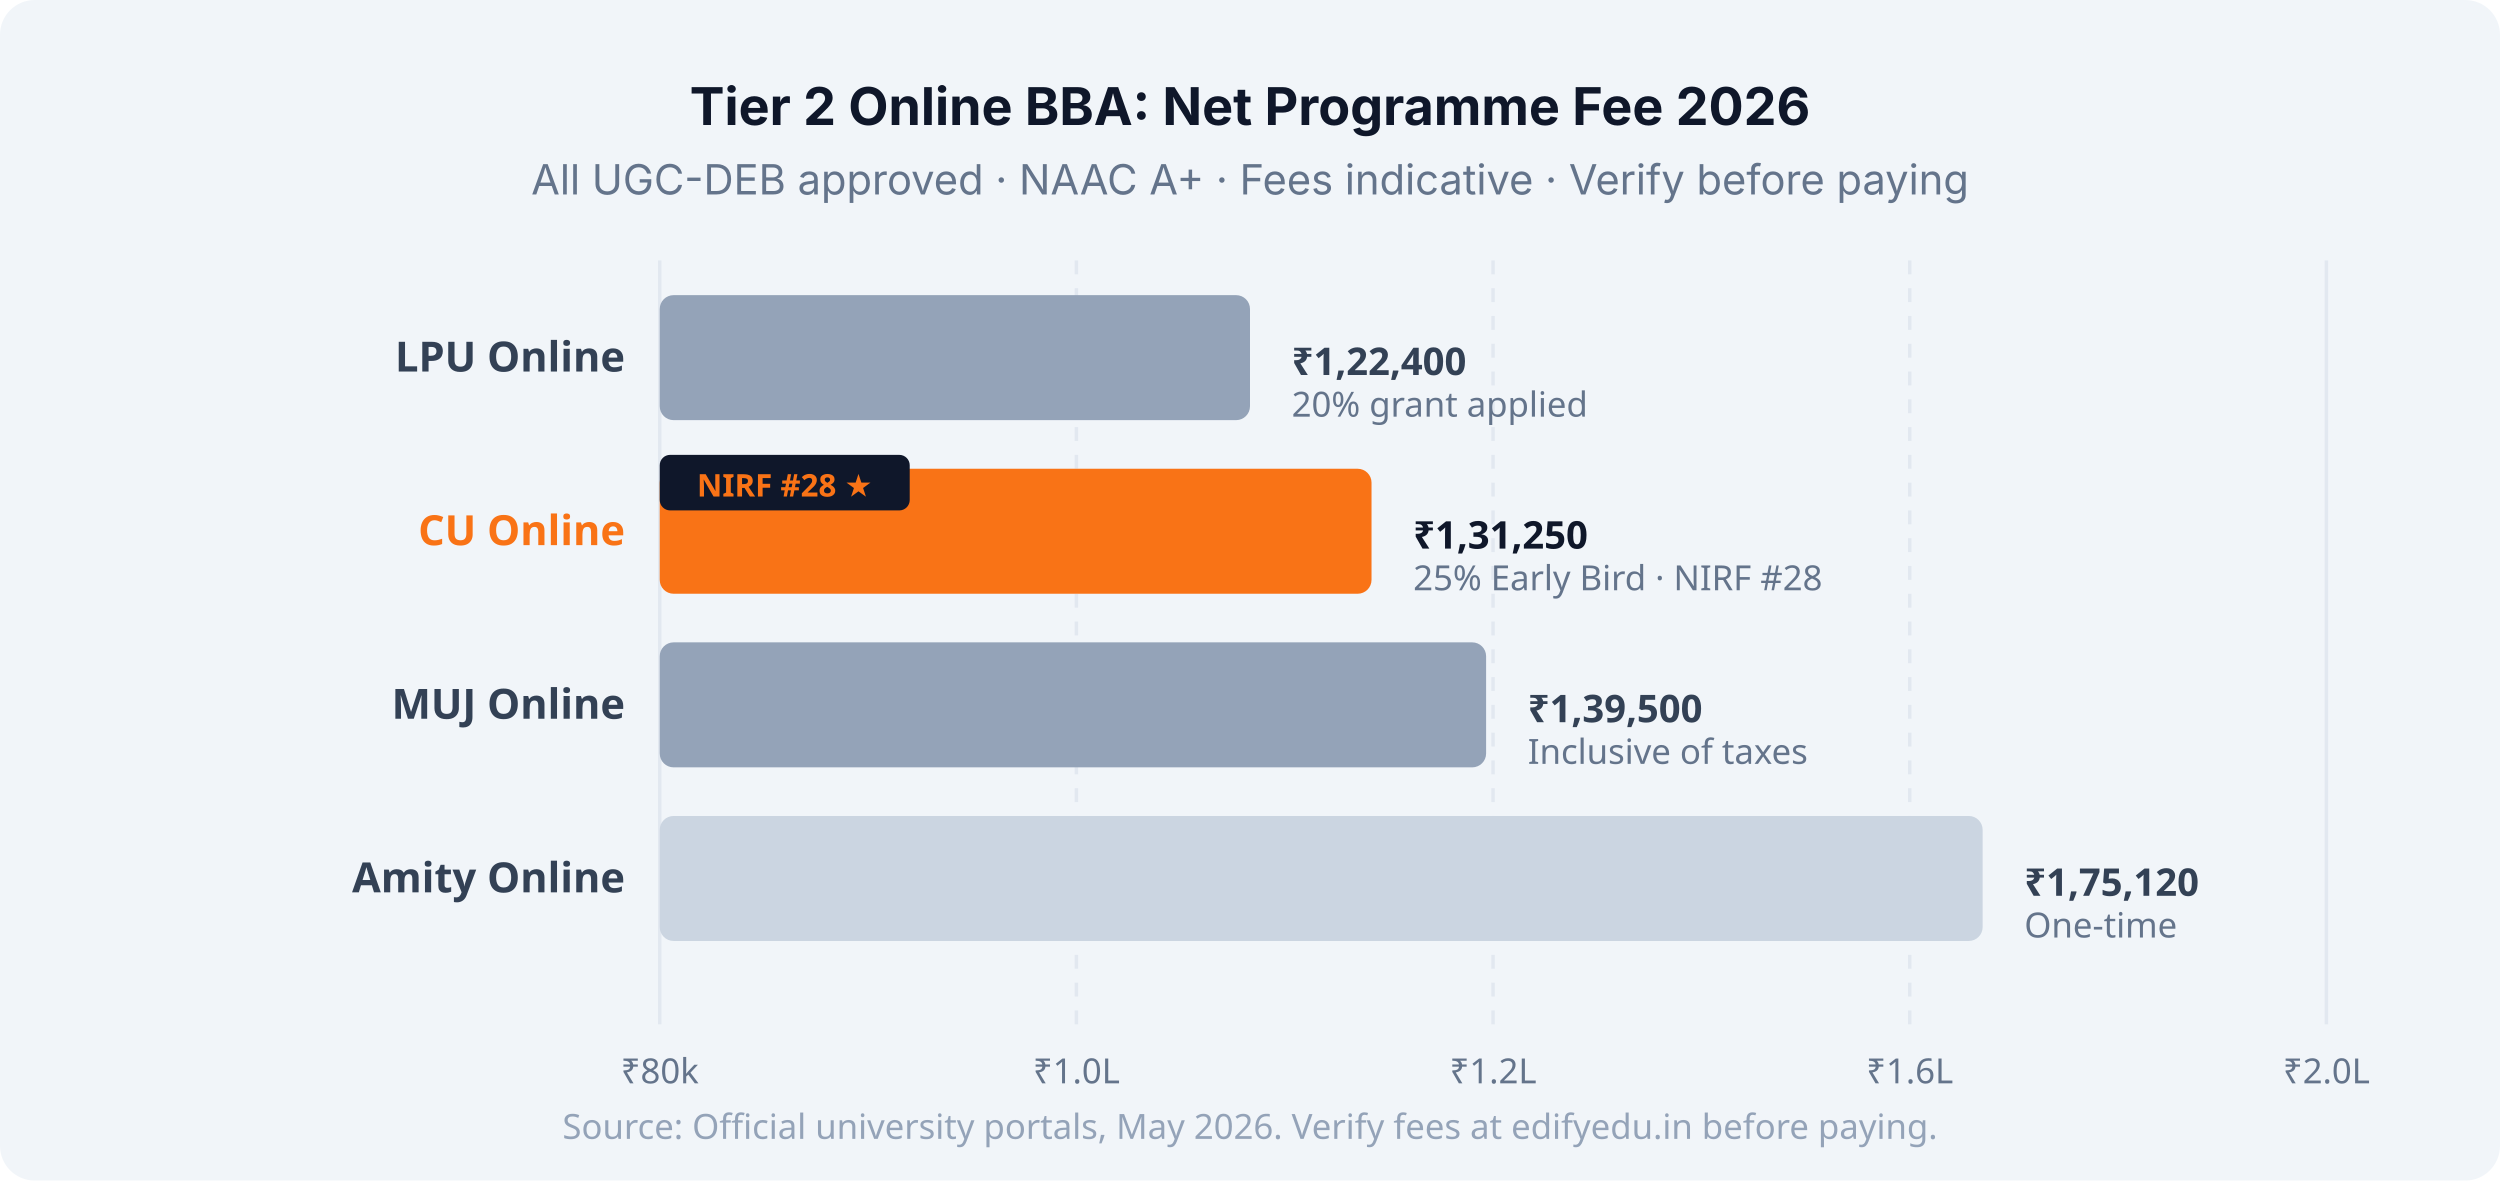
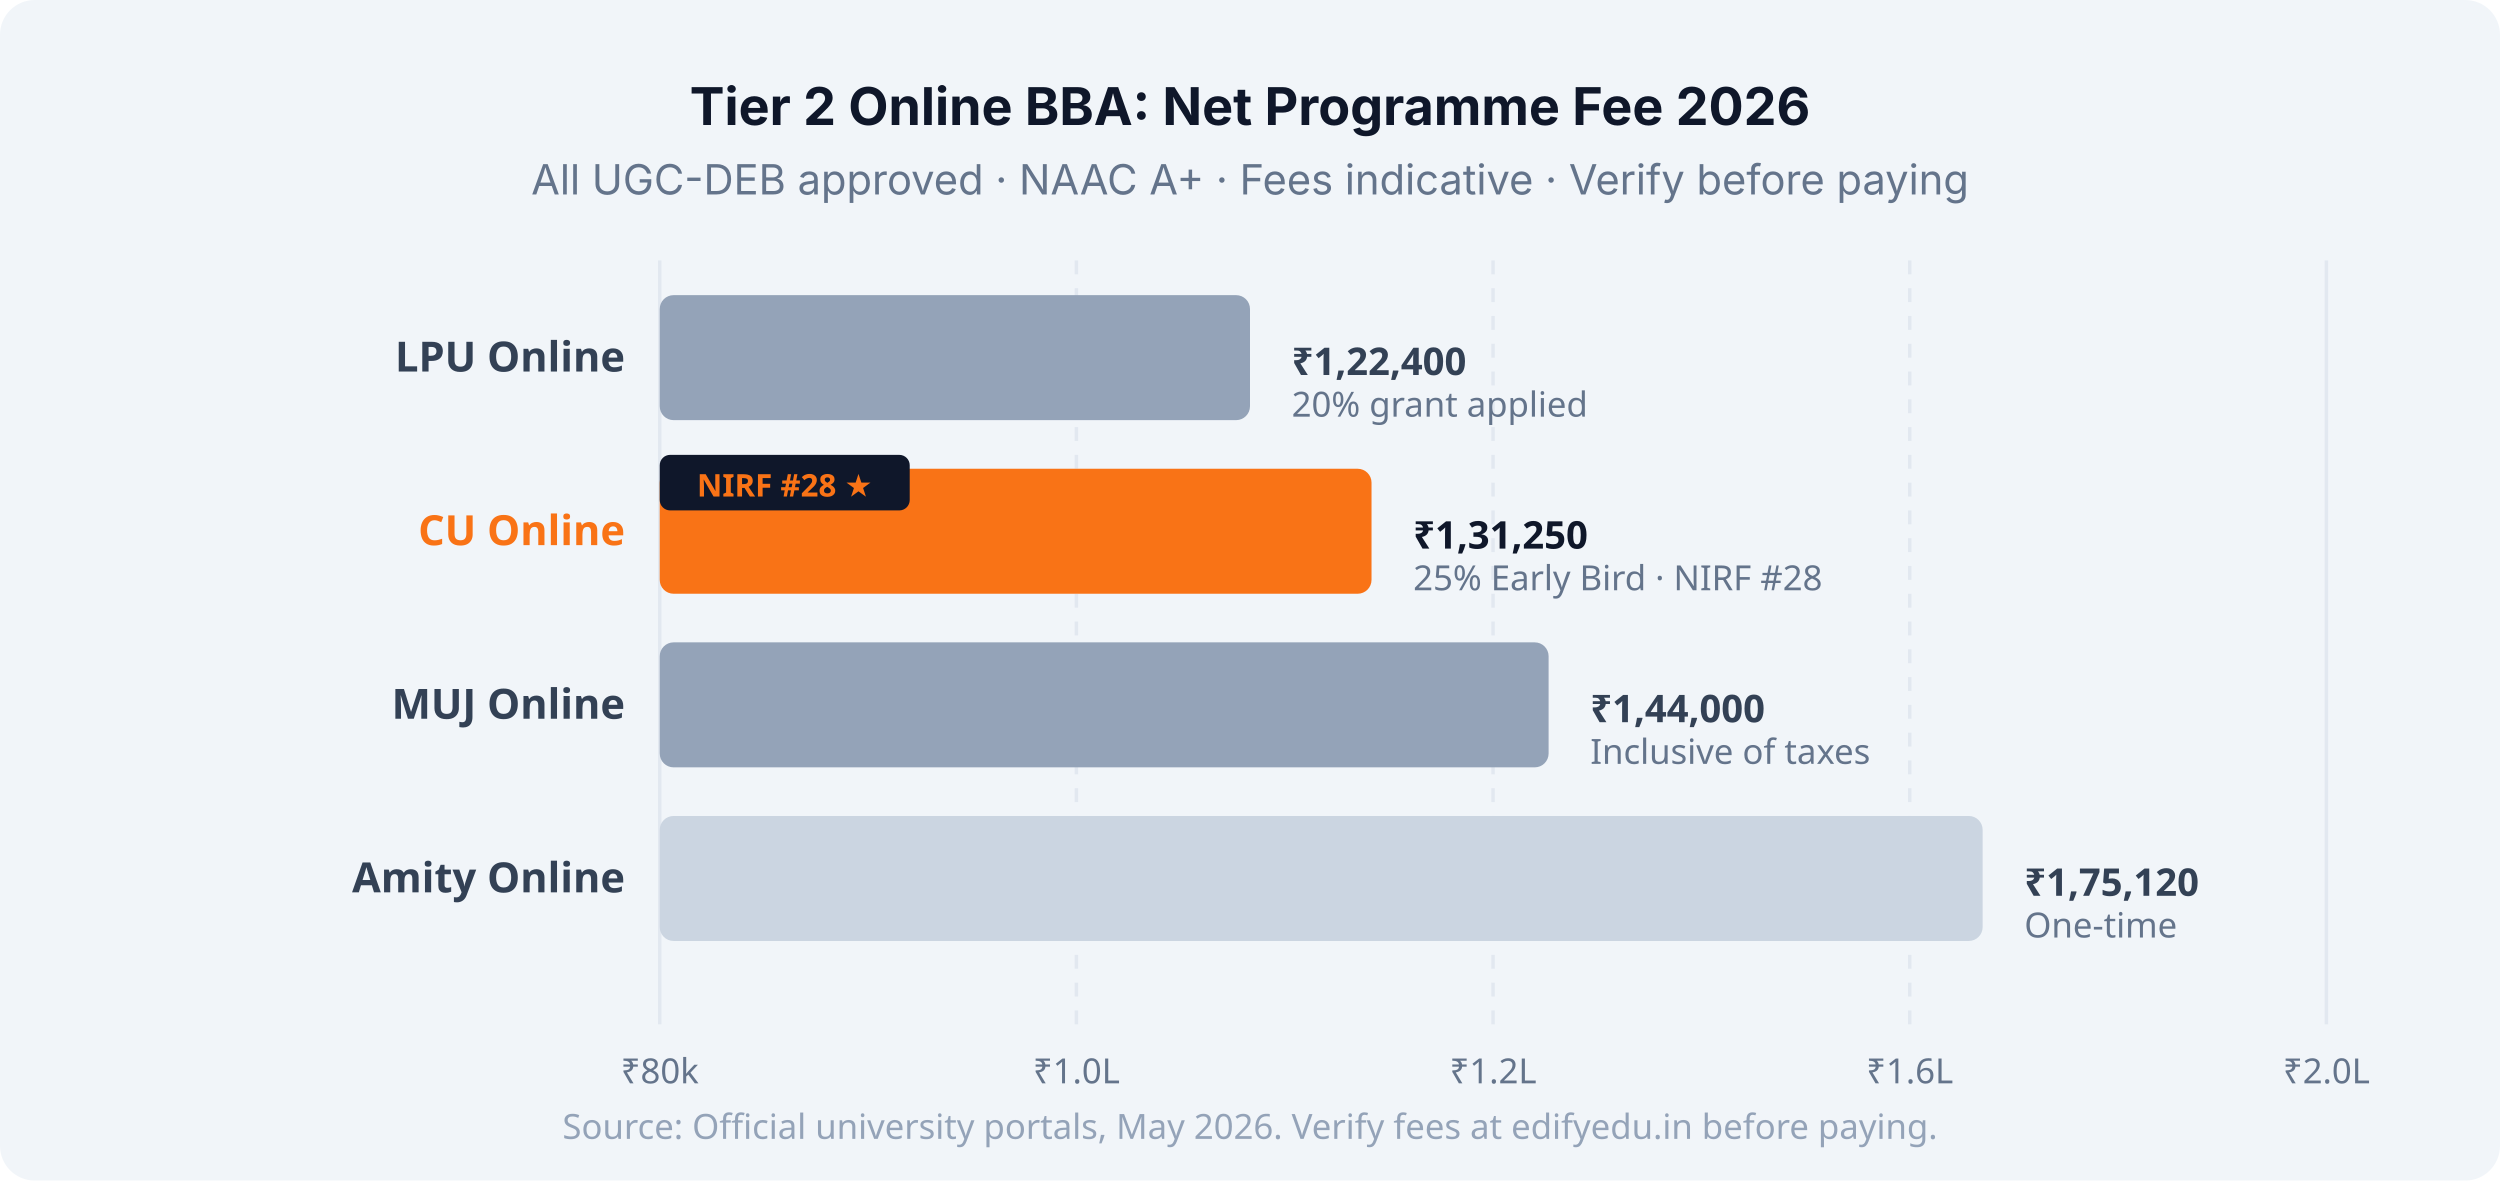
<svg xmlns="http://www.w3.org/2000/svg" viewBox="0 0 720 340" width="720" height="340" role="img" aria-label="Tier 2 Online BBA net programme fee comparison 2026">
  <rect width="720" height="340" fill="#f1f5f9" rx="10" />
  <text x="360" y="36" text-anchor="middle" font-family="system-ui,-apple-system,sans-serif" font-size="15" font-weight="700" fill="#0f172a">Tier 2 Online BBA: Net Programme Fee 2026</text>
  <text x="360" y="56" text-anchor="middle" font-family="system-ui,-apple-system,sans-serif" font-size="12" fill="#64748b">All UGC-DEB approved · NAAC A+ · Fees indicative · Verify before paying</text>
  <line x1="190" y1="75" x2="190" y2="295" stroke="#e2e8f0" stroke-width="1" />
  <line x1="310" y1="75" x2="310" y2="295" stroke="#e2e8f0" stroke-width="1" stroke-dasharray="4,4" />
  <line x1="430" y1="75" x2="430" y2="295" stroke="#e2e8f0" stroke-width="1" stroke-dasharray="4,4" />
  <line x1="550" y1="75" x2="550" y2="295" stroke="#e2e8f0" stroke-width="1" stroke-dasharray="4,4" />
  <line x1="670" y1="75" x2="670" y2="295" stroke="#e2e8f0" stroke-width="1" />
  <text x="190" y="312" text-anchor="middle" font-family="system-ui,sans-serif" font-size="10" fill="#64748b">₹80k</text>
  <text x="310" y="312" text-anchor="middle" font-family="system-ui,sans-serif" font-size="10" fill="#64748b">₹1.0L</text>
  <text x="430" y="312" text-anchor="middle" font-family="system-ui,sans-serif" font-size="10" fill="#64748b">₹1.2L</text>
  <text x="550" y="312" text-anchor="middle" font-family="system-ui,sans-serif" font-size="10" fill="#64748b">₹1.6L</text>
  <text x="670" y="312" text-anchor="middle" font-family="system-ui,sans-serif" font-size="10" fill="#64748b">₹2.0L</text>
  <rect x="0" y="82" width="185" height="42" fill="transparent" />
  <text x="180" y="107" text-anchor="end" font-family="system-ui,sans-serif" font-size="12" font-weight="600" fill="#334155">LPU Online</text>
  <rect x="190" y="85" width="170" height="36" fill="#94a3b8" rx="4" />
  <text x="366" y="108" text-anchor="start" font-family="system-ui,sans-serif" font-size="11" font-weight="700" fill="#334155" dx="6">₹1,22,400</text>
  <text x="366" y="120" text-anchor="start" font-family="system-ui,sans-serif" font-size="10" fill="#64748b" dx="6">20% grant applied</text>
  <text x="180" y="157" text-anchor="end" font-family="system-ui,sans-serif" font-size="12" font-weight="700" fill="#f97316">CU Online</text>
  <rect x="190" y="135" width="205" height="36" fill="#f97316" rx="4" />
  <text x="401" y="158" text-anchor="start" font-family="system-ui,sans-serif" font-size="11" font-weight="700" fill="#0f172a" dx="6">₹1,31,250</text>
  <text x="401" y="170" text-anchor="start" font-family="system-ui,sans-serif" font-size="10" fill="#64748b" dx="6">25% Early Bird · NIRF #28</text>
  <rect x="190" y="131" width="72" height="16" fill="#0f172a" rx="3" />
  <text x="226" y="143" text-anchor="middle" font-family="system-ui,sans-serif" font-size="9" font-weight="700" fill="#f97316">NIRF #28 ★</text>
  <text x="180" y="207" text-anchor="end" font-family="system-ui,sans-serif" font-size="12" font-weight="600" fill="#334155">MUJ Online</text>
-   <rect x="190" y="185" width="238" height="36" fill="#94a3b8" rx="4" />
-   <text x="434" y="208" text-anchor="start" font-family="system-ui,sans-serif" font-size="11" font-weight="700" fill="#334155" dx="6">₹1,39,500</text>
-   <text x="434" y="220" text-anchor="start" font-family="system-ui,sans-serif" font-size="10" fill="#64748b" dx="6">Inclusive of taxes</text>
+   <rect x="190" y="185" width="256" height="36" fill="#94a3b8" rx="4" />
+   <text x="452" y="208" text-anchor="start" font-family="system-ui,sans-serif" font-size="11" font-weight="700" fill="#334155" dx="6">₹1,44,000</text>
+   <text x="452" y="220" text-anchor="start" font-family="system-ui,sans-serif" font-size="10" fill="#64748b" dx="6">Inclusive of taxes</text>
  <text x="180" y="257" text-anchor="end" font-family="system-ui,sans-serif" font-size="12" font-weight="600" fill="#334155">Amity Online</text>
  <rect x="190" y="235" width="381" height="36" fill="#cbd5e1" rx="4" />
  <text x="577" y="258" text-anchor="start" font-family="system-ui,sans-serif" font-size="11" font-weight="700" fill="#334155" dx="6">₹1,75,120</text>
  <text x="577" y="270" text-anchor="start" font-family="system-ui,sans-serif" font-size="10" fill="#64748b" dx="6">One-time</text>
  <text x="360" y="328" text-anchor="middle" font-family="system-ui,sans-serif" font-size="10" fill="#94a3b8">Source: Official university portals, May 2026. Verify fees at edifyedu.in before paying.</text>
</svg>
